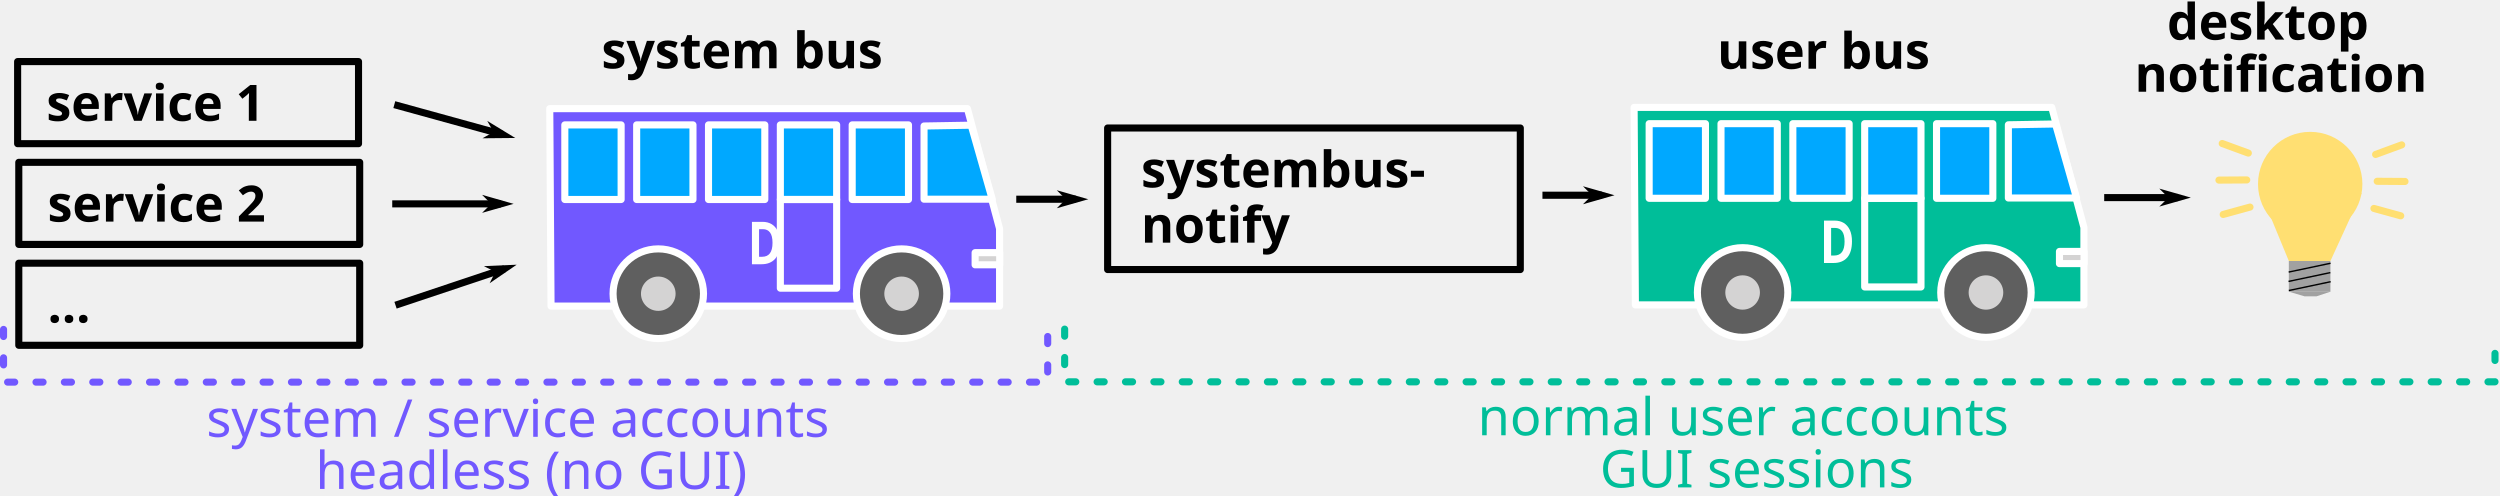
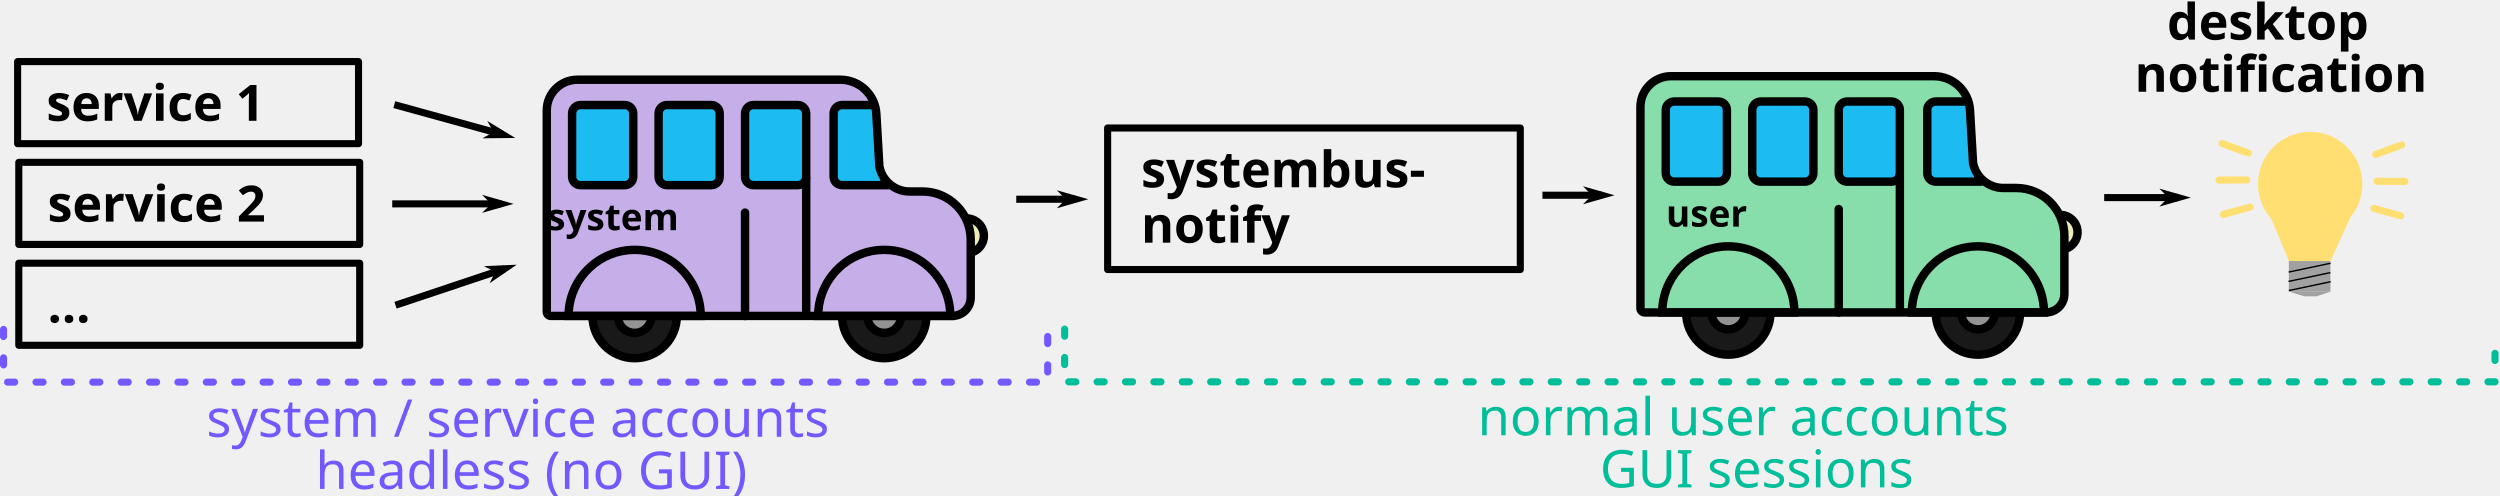
- <svg xmlns="http://www.w3.org/2000/svg" id="svg8" version="1.1" viewBox="0 0 352.296 69.869" height="69.869mm" width="352.296mm">
+ <svg xmlns="http://www.w3.org/2000/svg" width="352.296mm" height="69.869mm" viewBox="0 0 352.296 69.869" version="1.1" id="svg8">
  <defs id="defs2">
-     <marker style="overflow:visible" id="Arrow1Send" refX="0" refY="0" orient="auto">
-       <path transform="matrix(-0.2,0,0,-0.2,-1.2,0)" style="fill:#000000;fill-opacity:1;fill-rule:evenodd;stroke:#000000;stroke-width:1pt;stroke-opacity:1" d="M 0,0 5,-5 -12.5,0 5,5 Z" id="path1644" />
+     <marker orient="auto" refY="0" refX="0" id="Arrow1Send" style="overflow:visible">
+       <path id="path1644" d="M 0,0 5,-5 -12.5,0 5,5 Z" style="fill:#000000;fill-opacity:1;fill-rule:evenodd;stroke:#000000;stroke-width:1pt;stroke-opacity:1" transform="matrix(-0.2,0,0,-0.2,-1.2,0)" />
    </marker>
-     <marker style="overflow:visible" id="Arrow1Lend" refX="0" refY="0" orient="auto">
-       <path transform="matrix(-0.8,0,0,-0.8,-10,0)" style="fill:#ffdf72;fill-opacity:1;fill-rule:evenodd;stroke:#000000;stroke-width:1pt;stroke-opacity:1" d="M 0,0 5,-5 -12.5,0 5,5 Z" id="path1632" />
+     <marker orient="auto" refY="0" refX="0" id="Arrow1Lend" style="overflow:visible">
+       <path id="path1632" d="M 0,0 5,-5 -12.5,0 5,5 Z" style="fill:#ffdf72;fill-opacity:1;fill-rule:evenodd;stroke:#000000;stroke-width:1pt;stroke-opacity:1" transform="matrix(-0.8,0,0,-0.8,-10,0)" />
    </marker>
-     <rect id="rect1487" height="123.279" width="149.536" y="57.378" x="334.137" />
-     <marker orient="auto" refY="0" refX="0" id="Arrow1Send-0" style="overflow:visible">
-       <path id="path1644-6" d="M 0,0 5,-5 -12.5,0 5,5 Z" style="fill:#000000;fill-opacity:1;fill-rule:evenodd;stroke:#000000;stroke-width:1pt;stroke-opacity:1" transform="matrix(-0.2,0,0,-0.2,-1.2,0)" />
+     <rect x="334.137" y="57.378" width="149.536" height="123.279" id="rect1487" />
+     <marker style="overflow:visible" id="Arrow1Send-0" refX="0" refY="0" orient="auto">
+       <path transform="matrix(-0.2,0,0,-0.2,-1.2,0)" style="fill:#000000;fill-opacity:1;fill-rule:evenodd;stroke:#000000;stroke-width:1pt;stroke-opacity:1" d="M 0,0 5,-5 -12.5,0 5,5 Z" id="path1644-6" />
    </marker>
-     <marker orient="auto" refY="0" refX="0" id="Arrow1Send-5" style="overflow:visible">
-       <path id="path1644-5" d="M 0,0 5,-5 -12.5,0 5,5 Z" style="fill:#000000;fill-opacity:1;fill-rule:evenodd;stroke:#000000;stroke-width:1pt;stroke-opacity:1" transform="matrix(-0.2,0,0,-0.2,-1.2,0)" />
+     <marker style="overflow:visible" id="Arrow1Send-5" refX="0" refY="0" orient="auto">
+       <path transform="matrix(-0.2,0,0,-0.2,-1.2,0)" style="fill:#000000;fill-opacity:1;fill-rule:evenodd;stroke:#000000;stroke-width:1pt;stroke-opacity:1" d="M 0,0 5,-5 -12.5,0 5,5 Z" id="path1644-5" />
    </marker>
-     <marker style="overflow:visible" id="Arrow1Send-0-7" refX="0" refY="0" orient="auto">
-       <path transform="matrix(-0.2,0,0,-0.2,-1.2,0)" style="fill:#000000;fill-opacity:1;fill-rule:evenodd;stroke:#000000;stroke-width:1pt;stroke-opacity:1" d="M 0,0 5,-5 -12.5,0 5,5 Z" id="path1644-6-6" />
+     <marker orient="auto" refY="0" refX="0" id="Arrow1Send-0-7" style="overflow:visible">
+       <path id="path1644-6-6" d="M 0,0 5,-5 -12.5,0 5,5 Z" style="fill:#000000;fill-opacity:1;fill-rule:evenodd;stroke:#000000;stroke-width:1pt;stroke-opacity:1" transform="matrix(-0.2,0,0,-0.2,-1.2,0)" />
    </marker>
-     <marker orient="auto" refY="0" refX="0" id="Arrow1Send-0-7-6" style="overflow:visible">
-       <path id="path1644-6-6-9" d="M 0,0 5,-5 -12.5,0 5,5 Z" style="fill:#000000;fill-opacity:1;fill-rule:evenodd;stroke:#000000;stroke-width:1pt;stroke-opacity:1" transform="matrix(-0.2,0,0,-0.2,-1.2,0)" />
+     <marker style="overflow:visible" id="Arrow1Send-0-7-6" refX="0" refY="0" orient="auto">
+       <path transform="matrix(-0.2,0,0,-0.2,-1.2,0)" style="fill:#000000;fill-opacity:1;fill-rule:evenodd;stroke:#000000;stroke-width:1pt;stroke-opacity:1" d="M 0,0 5,-5 -12.5,0 5,5 Z" id="path1644-6-6-9" />
    </marker>
-     <marker style="overflow:visible" id="Arrow1Send-0-7-6-7" refX="0" refY="0" orient="auto">
-       <path transform="matrix(-0.2,0,0,-0.2,-1.2,0)" style="fill:#000000;fill-opacity:1;fill-rule:evenodd;stroke:#000000;stroke-width:1pt;stroke-opacity:1" d="M 0,0 5,-5 -12.5,0 5,5 Z" id="path1644-6-6-9-4" />
+     <marker orient="auto" refY="0" refX="0" id="Arrow1Send-0-7-6-7" style="overflow:visible">
+       <path id="path1644-6-6-9-4" d="M 0,0 5,-5 -12.5,0 5,5 Z" style="fill:#000000;fill-opacity:1;fill-rule:evenodd;stroke:#000000;stroke-width:1pt;stroke-opacity:1" transform="matrix(-0.2,0,0,-0.2,-1.2,0)" />
    </marker>
-     <marker orient="auto" refY="0" refX="0" id="Arrow1Send-0-7-2" style="overflow:visible">
-       <path id="path1644-6-6-5" d="M 0,0 5,-5 -12.5,0 5,5 Z" style="fill:#000000;fill-opacity:1;fill-rule:evenodd;stroke:#000000;stroke-width:1pt;stroke-opacity:1" transform="matrix(-0.2,0,0,-0.2,-1.2,0)" />
+     <marker style="overflow:visible" id="Arrow1Send-0-7-2" refX="0" refY="0" orient="auto">
+       <path transform="matrix(-0.2,0,0,-0.2,-1.2,0)" style="fill:#000000;fill-opacity:1;fill-rule:evenodd;stroke:#000000;stroke-width:1pt;stroke-opacity:1" d="M 0,0 5,-5 -12.5,0 5,5 Z" id="path1644-6-6-5" />
    </marker>
  </defs>
-   <g transform="translate(42.85354,-73.43303)" id="layer1">
-     <g transform="translate(-2.008737,9.936262)" id="g1277">
-       <path style="fill:#7158ff;fill-opacity:1;stroke:#ffffff;stroke-width:1;stroke-linejoin:round;stroke-miterlimit:1;stroke-dasharray:none;stroke-opacity:1" d="M 36.806,106.632 H 100.013 V 95.719 L 95.481,78.804 H 36.627 Z" id="path999" />
-       <rect style="fill:#00a8ff;fill-opacity:1;stroke:#ffffff;stroke-width:1;stroke-linejoin:round;stroke-miterlimit:1;stroke-dasharray:none;stroke-opacity:1" id="rect1001" width="7.934" height="10.514" x="38.749" y="81.096" />
-       <rect y="81.096" x="48.873" height="10.514" width="7.934" id="rect1001-9" style="fill:#00a8ff;fill-opacity:1;stroke:#ffffff;stroke-width:1;stroke-linejoin:round;stroke-miterlimit:1;stroke-dasharray:none;stroke-opacity:1" />
-       <rect style="fill:#00a8ff;fill-opacity:1;stroke:#ffffff;stroke-width:1;stroke-linejoin:round;stroke-miterlimit:1;stroke-dasharray:none;stroke-opacity:1" id="rect1001-9-1" width="7.934" height="10.514" x="58.997" y="81.096" />
-       <rect style="fill:#00a8ff;fill-opacity:1;stroke:#ffffff;stroke-width:1;stroke-linejoin:round;stroke-miterlimit:1;stroke-dasharray:none;stroke-opacity:1" id="rect1001-9-2" width="7.934" height="10.514" x="69.121" y="81.096" />
-       <rect y="81.096" x="79.244" height="10.514" width="7.934" id="rect1001-9-2-7" style="fill:#00a8ff;fill-opacity:1;stroke:#ffffff;stroke-width:1;stroke-linejoin:round;stroke-miterlimit:1;stroke-dasharray:none;stroke-opacity:1" />
-       <path style="fill:#00a8ff;fill-opacity:1;stroke:#ffffff;stroke-width:1;stroke-linejoin:round;stroke-miterlimit:1;stroke-dasharray:none;stroke-opacity:1" d="m 89.369,81.253 v 10.316 l 9.614,-0.002 -2.974,-10.429 z" id="path1054" />
-       <ellipse style="fill:#5f5f5f;fill-opacity:1;stroke:#ffffff;stroke-width:1;stroke-miterlimit:1;stroke-dasharray:none;stroke-opacity:1" id="path833" cx="51.919" cy="104.886" rx="6.373" ry="6.318" />
-       <ellipse ry="2.418" rx="2.439" cy="104.886" cx="51.919" id="path833-0" style="fill:#d4d3d3;fill-opacity:1;stroke:none;stroke-width:1;stroke-miterlimit:1;stroke-dasharray:none;stroke-opacity:1" />
-       <g id="g1101">
-         <ellipse style="fill:#5f5f5f;fill-opacity:1;stroke:#ffffff;stroke-width:1;stroke-miterlimit:1;stroke-dasharray:none;stroke-opacity:1" id="path833-9" cx="86.209" cy="104.886" rx="6.373" ry="6.318" />
-         <ellipse ry="2.418" rx="2.439" cy="104.886" cx="86.209" id="path833-0-3" style="fill:#d4d3d3;fill-opacity:1;stroke:none;stroke-width:1;stroke-miterlimit:1;stroke-dasharray:none;stroke-opacity:1" />
-       </g>
-       <rect style="fill:#d4d3d3;fill-opacity:1;stroke:#ffffff;stroke-width:1;stroke-linejoin:round;stroke-miterlimit:1;stroke-dasharray:none;stroke-opacity:1" id="rect1089" width="3.463" height="1.715" x="96.568" y="99.099" />
-       <rect y="91.61" x="69.121" height="12.497" width="7.934" id="rect1001-9-1-6" style="fill:none;fill-opacity:1;stroke:#ffffff;stroke-width:1;stroke-linejoin:round;stroke-miterlimit:1;stroke-dasharray:none;stroke-opacity:1" />
-       <text xml:space="preserve" style="font-style:normal;font-variant:normal;font-weight:bold;font-stretch:normal;font-size:7.467px;line-height:100%;font-family:sans-serif;-inkscape-font-specification:'sans-serif Bold';text-align:center;letter-spacing:0px;word-spacing:0px;text-anchor:middle;fill:#ffffff;fill-opacity:1;stroke:none;stroke-width:0.265px;stroke-linecap:butt;stroke-linejoin:miter;stroke-opacity:1" x="81.91" y="89.825" id="text1128" transform="scale(0.8917452,1.121396)">
-         <tspan id="tspan1126" x="81.91" y="89.825" style="text-align:center;letter-spacing:0px;text-anchor:middle;fill:#ffffff;fill-opacity:1;stroke-width:0.265px">D</tspan>
+   <g id="layer1" transform="translate(42.85354,-73.43303)">
+     <text id="text1281-7" y="99.821" x="117.95" style="font-style:normal;font-variant:normal;font-weight:bold;font-stretch:normal;font-size:7.056px;line-height:100%;font-family:sans-serif;-inkscape-font-specification:'sans-serif Bold';letter-spacing:0px;word-spacing:0px;fill:#000000;fill-opacity:1;stroke:none;stroke-width:0.265px;stroke-linecap:butt;stroke-linejoin:miter;stroke-opacity:1" xml:space="preserve">
+       <tspan style="stroke-width:0.265px" y="99.821" x="117.95" id="tspan1279-3">systembus-</tspan>
+       <tspan style="stroke-width:0.265px;" y="107.629" x="117.95" id="tspan1319">notify</tspan>
+     </text>
+     <rect style="fill:none;fill-opacity:1;stroke:#000000;stroke-width:1;stroke-linejoin:round;stroke-miterlimit:1;stroke-dasharray:none;stroke-opacity:1" id="rect1396" width="48.039" height="11.569" x="-40.37" y="82.11" />
+     <text id="text1281-4" y="90.457" x="-36.313" style="font-style:normal;font-variant:normal;font-weight:bold;font-stretch:normal;font-size:7.056px;line-height:100%;font-family:sans-serif;-inkscape-font-specification:'sans-serif Bold';letter-spacing:0px;word-spacing:0px;fill:#000000;fill-opacity:1;stroke:none;stroke-width:0.265px;stroke-linecap:butt;stroke-linejoin:miter;stroke-opacity:1" xml:space="preserve">
+       <tspan style="stroke-width:0.265px;" y="90.457" x="-36.313" id="tspan1279-7">service 1</tspan>
+     </text>
+     <rect y="96.308" x="-40.205" height="11.569" width="48.039" id="rect1396-8" style="fill:none;fill-opacity:1;stroke:#000000;stroke-width:1;stroke-linejoin:round;stroke-miterlimit:1;stroke-dasharray:none;stroke-opacity:1" />
+     <text xml:space="preserve" style="font-style:normal;font-variant:normal;font-weight:bold;font-stretch:normal;font-size:7.056px;line-height:100%;font-family:sans-serif;-inkscape-font-specification:'sans-serif Bold';letter-spacing:0px;word-spacing:0px;fill:#000000;fill-opacity:1;stroke:none;stroke-width:0.265px;stroke-linecap:butt;stroke-linejoin:miter;stroke-opacity:1" x="-36.148" y="104.655" id="text1281-4-4">
+       <tspan id="tspan1279-7-5" x="-36.148" y="104.655" style="stroke-width:0.265px;">service 2</tspan>
+     </text>
+     <rect style="fill:none;fill-opacity:1;stroke:#000000;stroke-width:1;stroke-linejoin:round;stroke-miterlimit:1;stroke-dasharray:none;stroke-opacity:1" id="rect1396-8-0" width="48.039" height="11.569" x="-40.205" y="110.523" />
+     <text id="text1281-4-4-3" y="118.87" x="-36.148" style="font-style:normal;font-variant:normal;font-weight:bold;font-stretch:normal;font-size:7.056px;line-height:100%;font-family:sans-serif;-inkscape-font-specification:'sans-serif Bold';letter-spacing:0px;word-spacing:0px;fill:#000000;fill-opacity:1;stroke:none;stroke-width:0.265px;stroke-linecap:butt;stroke-linejoin:miter;stroke-opacity:1" xml:space="preserve">
+       <tspan style="stroke-width:0.265px;" y="118.87" x="-36.148" id="tspan1279-7-5-6">...</tspan>
+     </text>
+     <rect y="91.471" x="113.232" height="19.946" width="58.152" id="rect1396-8-0-1" style="fill:none;fill-opacity:1;stroke:#000000;stroke-width:1;stroke-linejoin:round;stroke-miterlimit:1;stroke-dasharray:none;stroke-opacity:1" />
+     <circle style="fill:#ffdf72;fill-opacity:1;stroke:none;stroke-width:1;stroke-linejoin:round;stroke-miterlimit:1;stroke-dasharray:none;stroke-opacity:1" id="path1542" cx="-282.696" cy="99.367" transform="scale(-1,1)" r="7.355" />
+     <rect style="fill:#a1a1a1;fill-opacity:1;stroke:none;stroke-width:1;stroke-linejoin:round;stroke-miterlimit:1;stroke-dasharray:none;stroke-opacity:1" id="rect1544" width="5.862" height="4.333" x="279.684" y="110.213" />
+     <path style="fill:#ffdf72;fill-opacity:1;stroke:none;stroke-width:1;stroke-linejoin:round;stroke-miterlimit:1;stroke-dasharray:none;stroke-opacity:1" d="m 275.572,100.245 4.112,9.968 h 5.862 l 4.394,-9.583" id="path1546" />
+     <path style="fill:none;fill-opacity:1;stroke:#000000;stroke-width:0.2;stroke-linejoin:round;stroke-miterlimit:1;stroke-dasharray:none;stroke-opacity:1" d="m 279.665,111.772 5.893,-1.243" id="path1548" />
+     <path id="path1548-0" d="m 279.64,113.09 5.893,-1.243" style="fill:none;fill-opacity:1;stroke:#000000;stroke-width:0.2;stroke-linejoin:round;stroke-miterlimit:1;stroke-dasharray:none;stroke-opacity:1" />
+     <path style="fill:none;fill-opacity:1;stroke:#000000;stroke-width:0.2;stroke-linejoin:round;stroke-miterlimit:1;stroke-dasharray:none;stroke-opacity:1" d="m 279.684,114.372 5.893,-1.243" id="path1548-0-6" />
+     <path style="fill:#a1a1a1;fill-opacity:1;stroke:none;stroke-width:0.2;stroke-linejoin:round;stroke-miterlimit:1;stroke-dasharray:none;stroke-opacity:1" d="m 285.545,114.537 -1.965,0.656 h -1.676 l -2.22,-0.656 z" id="path1580" />
+     <text xml:space="preserve" style="font-style:normal;font-variant:normal;font-weight:bold;font-stretch:normal;font-size:7.056px;line-height:100%;font-family:sans-serif;-inkscape-font-specification:'sans-serif Bold';text-align:center;letter-spacing:0px;word-spacing:0px;text-anchor:middle;fill:#000000;fill-opacity:1;stroke:none;stroke-width:0.265px;stroke-linecap:butt;stroke-linejoin:miter;stroke-opacity:1" x="283.157" y="79.014" id="text1281-8-3">
+       <tspan id="tspan1279-9-2" x="283.157" y="79.014" style="text-align:center;text-anchor:middle;stroke-width:0.265px;">desktop</tspan>
+       <tspan x="283.157" y="86.36" style="text-align:center;text-anchor:middle;stroke-width:0.265px;" id="tspan1625">notification</tspan>
+     </text>
+     <path style="fill:#000000;fill-opacity:1;stroke:#000000;stroke-width:1;stroke-linejoin:round;stroke-miterlimit:1;stroke-dasharray:none;stroke-opacity:1;marker-end:url(#Arrow1Send)" d="m 12.711,88.179 15.324,4.223" id="path1627" />
+     <path id="path1627-1" d="M 12.419,102.16 H 27.741" style="fill:#000000;fill-opacity:1;stroke:#000000;stroke-width:1;stroke-linejoin:round;stroke-miterlimit:1;stroke-dasharray:none;stroke-opacity:1;marker-end:url(#Arrow1Send-0)" />
+     <path id="path1627-4" d="m 12.883,116.444 15.379,-5.142" style="fill:#000000;fill-opacity:1;stroke:#000000;stroke-width:1;stroke-linejoin:round;stroke-miterlimit:1;stroke-dasharray:none;stroke-opacity:1;marker-end:url(#Arrow1Send-5)" />
+     <path style="fill:#000000;fill-opacity:1;stroke:#000000;stroke-width:1;stroke-linejoin:round;stroke-miterlimit:1;stroke-dasharray:none;stroke-opacity:1;marker-end:url(#Arrow1Send-0-7)" d="m 100.356,101.51 h 8.369" id="path1627-1-5" />
+     <path style="fill:#000000;fill-opacity:1;stroke:#000000;stroke-width:1;stroke-linejoin:round;stroke-miterlimit:1;stroke-dasharray:none;stroke-opacity:1;marker-end:url(#Arrow1Send-0-7-6-7)" d="m 253.666,101.278 h 10.423" id="path1627-1-5-3-5" />
+     <path id="path1627-1-5-4" d="m 174.505,100.947 h 8.369" style="fill:#000000;fill-opacity:1;stroke:#000000;stroke-width:1;stroke-linejoin:round;stroke-miterlimit:1;stroke-dasharray:none;stroke-opacity:1;marker-end:url(#Arrow1Send-0-7-2)" />
+     <path id="path3685-7" d="m 292.136,98.979 3.917,0.026" style="fill:none;fill-opacity:1;stroke:#ffdf72;stroke-width:1;stroke-linecap:round;stroke-linejoin:round;stroke-miterlimit:1;stroke-dasharray:none;stroke-opacity:1" />
+     <path style="fill:none;fill-opacity:1;stroke:#ffdf72;stroke-width:1;stroke-linecap:round;stroke-linejoin:round;stroke-miterlimit:1;stroke-dasharray:none;stroke-opacity:1" d="m 291.676,102.806 3.777,1.039" id="path3685-7-4" />
+     <path style="fill:none;fill-opacity:1;stroke:#ffdf72;stroke-width:1;stroke-linecap:round;stroke-linejoin:round;stroke-miterlimit:1;stroke-dasharray:none;stroke-opacity:1" d="m 291.913,95.197 3.678,-1.349" id="path3685-7-3" />
+     <path style="fill:none;fill-opacity:1;stroke:#ffdf72;stroke-width:1;stroke-linecap:round;stroke-linejoin:round;stroke-miterlimit:1;stroke-dasharray:none;stroke-opacity:1" d="m 273.753,98.788 -3.917,0.026" id="path3685-7-0" />
+     <path id="path3685-7-4-7" d="m 274.213,102.615 -3.777,1.039" style="fill:none;fill-opacity:1;stroke:#ffdf72;stroke-width:1;stroke-linecap:round;stroke-linejoin:round;stroke-miterlimit:1;stroke-dasharray:none;stroke-opacity:1" />
+     <path id="path3685-7-3-8" d="m 273.976,95.005 -3.678,-1.349" style="fill:none;fill-opacity:1;stroke:#ffdf72;stroke-width:1;stroke-linecap:round;stroke-linejoin:round;stroke-miterlimit:1;stroke-dasharray:none;stroke-opacity:1" />
+     <path style="fill:none;fill-opacity:1;stroke:#00be99;stroke-width:1;stroke-linecap:round;stroke-linejoin:round;stroke-miterlimit:1;stroke-dasharray:1, 3;stroke-dashoffset:0;stroke-opacity:1" d="m 107.175,119.811 v 7.428 h 201.562 v -6.801" id="path3765" />
+     <path id="path3765-6" d="m -42.354,119.854 v 7.428 h 147.141 v -6.801" style="fill:none;fill-opacity:1;stroke:#7158ff;stroke-width:1;stroke-linecap:round;stroke-linejoin:round;stroke-miterlimit:1;stroke-dasharray:1, 3;stroke-dashoffset:0;stroke-opacity:1" />
+     <text xml:space="preserve" style="font-style:normal;font-variant:normal;font-weight:bold;font-stretch:normal;font-size:7.346px;line-height:100%;font-family:sans-serif;-inkscape-font-specification:'sans-serif Bold';text-align:center;letter-spacing:0px;word-spacing:0px;text-anchor:middle;fill:#00be99;fill-opacity:1;stroke:none;stroke-width:0.265px;stroke-linecap:butt;stroke-linejoin:miter;stroke-opacity:1" x="209.482" y="134.771" id="text1281-8-8">
+       <tspan id="tspan1279-9-8" x="209.482" y="134.771" style="font-style:normal;font-variant:normal;font-weight:normal;font-stretch:normal;font-family:sans-serif;-inkscape-font-specification:sans-serif;text-align:center;text-anchor:middle;fill:#00be99;fill-opacity:1;stroke-width:0.265px">normal user accounts</tspan>
+       <tspan x="209.482" y="142.117" style="font-style:normal;font-variant:normal;font-weight:normal;font-stretch:normal;font-family:sans-serif;-inkscape-font-specification:sans-serif;text-align:center;text-anchor:middle;fill:#00be99;fill-opacity:1;stroke-width:0.265px" id="tspan3818">GUI sessions</tspan>
+     </text>
+     <text id="text1281-8-8-4" y="134.988" x="36.802" style="font-style:normal;font-variant:normal;font-weight:bold;font-stretch:normal;font-size:7.346px;line-height:100%;font-family:sans-serif;-inkscape-font-specification:'sans-serif Bold';text-align:center;letter-spacing:0px;word-spacing:0px;text-anchor:middle;fill:#7158ff;fill-opacity:1;stroke:none;stroke-width:0.265px;stroke-linecap:butt;stroke-linejoin:miter;stroke-opacity:1" xml:space="preserve">
+       <tspan style="font-style:normal;font-variant:normal;font-weight:normal;font-stretch:normal;font-family:sans-serif;-inkscape-font-specification:sans-serif;text-align:center;text-anchor:middle;fill:#7158ff;fill-opacity:1;stroke-width:0.265px" y="134.988" x="36.802" id="tspan1279-9-8-3">system / service accounts</tspan>
+       <tspan style="font-style:normal;font-variant:normal;font-weight:normal;font-stretch:normal;font-family:sans-serif;-inkscape-font-specification:sans-serif;text-align:center;text-anchor:middle;fill:#7158ff;fill-opacity:1;stroke-width:0.265px" y="142.334" x="36.802" id="tspan3820">headless (no GUI)</tspan>
+     </text>
+     <g style="stroke-width:0.89" transform="matrix(1.123367,0,0,1.123367,-3.965857,53.49661)" id="g367">
+       <path d="m 86.624,45.142 c 1.205,0 2.183,0.977 2.183,2.183 0,1.205 -0.977,2.183 -2.183,2.183" fill="#edebb9" id="path106" style="stroke-width:0.236" />
+       <path d="m 86.624,50.037 v -1.058 c 0.912,0 1.654,-0.742 1.654,-1.654 0,-0.912 -0.742,-1.654 -1.654,-1.654 V 44.613 c 1.495,0 2.712,1.217 2.712,2.712 0,1.495 -1.217,2.712 -2.712,2.712 z" id="path108" style="stroke-width:0.236" />
+       <path d="m 81.11,41.769 h -1.613 c -1.854,0 -3.449,-1.314 -3.802,-3.135 L 74.98,30.26 c 0,-0.246 -2.846,-2.514 -3.092,-2.514 H 37.813 c -2.122,0 -3.842,1.72 -3.842,3.842 v 25.268 c 0,0.289 0.235,0.524 0.524,0.524 h 50.358 c 1.264,0 2.298,-1.034 2.298,-2.298 v -7.271 c 0,-3.323 -2.719,-6.041 -6.041,-6.041 z" fill="#f2c900" id="path110" style="fill:#c6afe9;stroke-width:0.236" />
+       <circle cx="76.305" cy="57.39" r="5.292" fill="#191919" id="circle112" style="stroke-width:0.236" />
+       <path d="m 76.305,63.211 c -3.21,0 -5.821,-2.611 -5.821,-5.821 0,-3.21 2.611,-5.821 5.821,-5.821 3.21,0 5.821,2.611 5.821,5.821 0,3.21 -2.611,5.821 -5.821,5.821 z m 0,-10.583 c -2.626,0 -4.763,2.137 -4.763,4.763 0,2.626 2.137,4.763 4.763,4.763 2.626,0 4.763,-2.137 4.763,-4.763 0,-2.626 -2.137,-4.763 -4.763,-4.763 z" id="path114" style="stroke-width:0.236" />
+       <circle cx="44.995" cy="57.39" r="5.292" fill="#191919" id="circle116" style="stroke-width:0.236" />
+       <path d="m 44.995,63.211 c -3.21,0 -5.821,-2.611 -5.821,-5.821 0,-3.21 2.611,-5.821 5.821,-5.821 3.21,0 5.821,2.611 5.821,5.821 0,3.21 -2.611,5.821 -5.821,5.821 z m 0,-10.583 c -2.626,0 -4.763,2.137 -4.763,4.763 0,2.626 2.137,4.763 4.763,4.763 2.626,0 4.763,-2.137 4.763,-4.763 0,-2.626 -2.137,-4.763 -4.763,-4.763 z" id="path118" style="stroke-width:0.236" />
+       <circle cx="44.995" cy="57.39" r="2.117" fill="#939393" id="circle120" style="stroke-width:0.236" />
+       <path d="m 44.995,60.036 c -1.459,0 -2.646,-1.187 -2.646,-2.646 0,-1.459 1.187,-2.646 2.646,-2.646 1.459,0 2.646,1.187 2.646,2.646 0,1.459 -1.187,2.646 -2.646,2.646 z m 0,-4.233 c -0.876,0 -1.587,0.712 -1.587,1.587 0,0.876 0.712,1.587 1.587,1.587 0.876,0 1.587,-0.712 1.587,-1.587 0,-0.876 -0.712,-1.587 -1.587,-1.587 z" id="path122" style="stroke-width:0.236" />
+       <circle cx="76.305" cy="57.39" r="2.117" fill="#939393" id="circle124" style="stroke-width:0.236" />
+       <path d="m 76.305,60.036 c -1.459,0 -2.646,-1.187 -2.646,-2.646 0,-1.459 1.187,-2.646 2.646,-2.646 1.459,0 2.646,1.187 2.646,2.646 0,1.459 -1.187,2.646 -2.646,2.646 z m 0,-4.233 c -0.876,0 -1.587,0.712 -1.587,1.587 0,0.876 0.712,1.587 1.587,1.587 0.876,0 1.587,-0.712 1.587,-1.587 0,-0.876 -0.712,-1.587 -1.587,-1.587 z" id="path126" style="stroke-width:0.236" />
+       <path d="m 43.76,40.975 h -5.556 c -0.584,0 -1.058,-0.474 -1.058,-1.058 v -7.938 c 0,-0.584 0.474,-1.058 1.058,-1.058 h 5.556 c 0.584,0 1.058,0.474 1.058,1.058 v 7.938 c 0,0.584 -0.474,1.058 -1.058,1.058 z" fill="#1cbbf2" id="path128" style="stroke-width:0.236" />
+       <path d="m 43.76,41.504 h -5.556 c -0.876,0 -1.587,-0.712 -1.587,-1.587 v -7.938 c 0,-0.876 0.712,-1.587 1.587,-1.587 h 5.556 c 0.876,0 1.588,0.712 1.588,1.587 v 7.938 c 0,0.876 -0.712,1.587 -1.588,1.587 z m -5.556,-10.054 c -0.292,0 -0.529,0.237 -0.529,0.529 v 7.938 c 0,0.292 0.237,0.529 0.529,0.529 h 5.556 c 0.292,0 0.529,-0.237 0.529,-0.529 v -7.938 c 0,-0.292 -0.237,-0.529 -0.529,-0.529 z" id="path130" style="stroke-width:0.236" />
+       <path d="m 54.609,40.975 h -5.556 c -0.584,0 -1.058,-0.474 -1.058,-1.058 v -7.938 c 0,-0.584 0.474,-1.058 1.058,-1.058 h 5.556 c 0.584,0 1.058,0.474 1.058,1.058 v 7.938 c 0,0.584 -0.474,1.058 -1.058,1.058 z" fill="#1cbbf2" id="path132" style="stroke-width:0.236" />
+       <path d="m 54.609,41.504 h -5.556 c -0.876,0 -1.587,-0.712 -1.587,-1.587 v -7.938 c 0,-0.876 0.712,-1.587 1.587,-1.587 h 5.556 c 0.876,0 1.587,0.712 1.587,1.587 v 7.938 c 0,0.876 -0.712,1.587 -1.587,1.587 z m -5.556,-10.054 c -0.292,0 -0.529,0.237 -0.529,0.529 v 7.938 c 0,0.292 0.237,0.529 0.529,0.529 h 5.556 c 0.292,0 0.529,-0.237 0.529,-0.529 v -7.938 c 0,-0.292 -0.237,-0.529 -0.529,-0.529 z" id="path134" style="stroke-width:0.236" />
+       <path d="m 65.457,40.975 h -5.556 c -0.584,0 -1.058,-0.474 -1.058,-1.058 v -7.938 c 0,-0.584 0.474,-1.058 1.058,-1.058 h 5.556 c 0.584,0 1.058,0.474 1.058,1.058 v 7.938 c 0,0.584 -0.474,1.058 -1.058,1.058 z" fill="#1cbbf2" id="path136" style="stroke-width:0.236" />
+       <path d="m 65.457,41.504 h -5.556 c -0.876,0 -1.587,-0.712 -1.587,-1.587 v -7.938 c 0,-0.876 0.712,-1.587 1.587,-1.587 h 5.556 c 0.876,0 1.587,0.712 1.587,1.587 v 7.938 c 0,0.876 -0.712,1.587 -1.587,1.587 z m -5.556,-10.054 c -0.292,0 -0.529,0.237 -0.529,0.529 v 7.938 c 0,0.292 0.237,0.529 0.529,0.529 h 5.556 c 0.292,0 0.529,-0.237 0.529,-0.529 v -7.938 c 0,-0.292 -0.237,-0.529 -0.529,-0.529 z" id="path138" style="stroke-width:0.236" />
+       <path d="m 74.982,30.921 h -3.969 c -0.584,0 -1.058,0.474 -1.058,1.058 v 7.938 c 0,0.584 0.474,1.058 1.058,1.058 h 5.347 v -0.809" fill="#1cbbf2" id="path140" style="stroke-width:0.236" />
+       <path d="m 76.887,41.504 h -5.876 c -0.876,0 -1.587,-0.712 -1.587,-1.587 v -7.938 c 0,-0.876 0.712,-1.587 1.587,-1.587 h 3.969 v 1.058 h -3.969 c -0.292,0 -0.529,0.237 -0.529,0.529 v 7.938 c 0,0.292 0.237,0.529 0.529,0.529 h 4.818 v -0.28 h 1.058 z" id="path142" style="stroke-width:0.236" />
+       <path d="m 84.595,57.379 c 0,-4.579 -3.712,-8.29 -8.29,-8.29 -4.579,0 -8.29,3.712 -8.29,8.29 z" fill="#f2c900" id="path144" style="fill:#c6afe9;stroke-width:0.236" />
+       <path d="M 85.124,57.909 H 67.485 v -0.529 c 0,-4.863 3.956,-8.819 8.819,-8.819 4.863,0 8.819,3.956 8.819,8.819 z M 68.561,56.85 h 15.486 c -0.273,-4.034 -3.642,-7.232 -7.743,-7.232 -4.102,0 -7.47,3.198 -7.743,7.232 z" id="path146" style="stroke-width:0.236" />
+       <path d="m 53.285,57.379 c 0,-4.579 -3.712,-8.29 -8.29,-8.29 -4.579,0 -8.29,3.712 -8.29,8.29 z" fill="#f2c900" id="path148" style="fill:#c6afe9;stroke-width:0.236" />
+       <path d="M 53.814,57.909 H 36.175 v -0.529 c 0,-4.863 3.956,-8.819 8.82,-8.819 4.863,0 8.819,3.956 8.819,8.819 z M 37.251,56.85 h 15.487 c -0.273,-4.034 -3.642,-7.232 -7.743,-7.232 -4.102,0 -7.47,3.198 -7.743,7.232 z" id="path150" style="stroke-width:0.236" />
+       <path d="m 58.843,57.919 c -0.292,0 -0.529,-0.237 -0.529,-0.529 V 44.415 c 0,-0.292 0.237,-0.529 0.529,-0.529 0.292,0 0.529,0.237 0.529,0.529 v 12.975 c 0,0.292 -0.237,0.529 -0.529,0.529 z" id="path152" style="stroke-width:0.236" />
+       <rect x="65.986" y="39.917" width="1.058" height="17.473" id="rect154" style="stroke-width:0.236" />
+       <path d="M 84.854,57.909 H 34.496 c -0.581,0 -1.053,-0.473 -1.053,-1.053 V 31.588 c 0,-2.41 1.961,-4.371 4.371,-4.371 H 70.799 c 2.672,0 4.887,2.09 5.042,4.758 l 0.382,6.592 c 0.318,1.551 1.69,2.673 3.276,2.673 h 1.613 c 3.623,0 6.57,2.947 6.57,6.57 v 7.271 c -2.65e-4,1.559 -1.269,2.827 -2.828,2.827 z M 37.814,28.275 c -1.826,0 -3.313,1.486 -3.313,3.313 v 25.268 l 50.353,-0.005 c 0.976,0 1.769,-0.794 1.769,-1.769 v -7.271 c 0,-3.039 -2.473,-5.512 -5.512,-5.512 h -1.613 c -2.103,0 -3.921,-1.499 -4.322,-3.563 l -0.009,-0.07 -0.384,-6.629 C 74.661,29.927 72.91,28.275 70.798,28.275 H 37.812 Z" id="path156" style="stroke-width:0.236" />
+       <text xml:space="preserve" style="font-style:normal;font-variant:normal;font-weight:bold;font-stretch:normal;font-size:4.627px;line-height:100%;font-family:sans-serif;-inkscape-font-specification:'sans-serif Bold';text-align:center;letter-spacing:0px;word-spacing:0px;text-anchor:middle;fill:#000000;fill-opacity:1;stroke:none;stroke-width:0.236px;stroke-linecap:butt;stroke-linejoin:miter;stroke-opacity:1" x="46.484" y="46.621" id="text1281-3">
+         <tspan id="tspan1279-6" x="46.484" y="46.621" style="text-align:center;text-anchor:middle;stroke-width:0.236px">system</tspan>
      </text>
    </g>
-     <g id="g972">
-       <g id="g1259" transform="translate(59.42894,-1.2525)">
-         <path style="fill:#00be99;fill-opacity:1;stroke:#ffffff;stroke-width:1;stroke-linejoin:round;stroke-miterlimit:1;stroke-dasharray:none;stroke-opacity:1" d="m 128.172,117.65 h 63.207 v -10.913 l -4.532,-16.915 h -58.854 z" id="path999-6" />
-         <rect style="fill:#00a8ff;fill-opacity:1;stroke:#ffffff;stroke-width:1;stroke-linejoin:round;stroke-miterlimit:1;stroke-dasharray:none;stroke-opacity:1" id="rect1001-2" width="7.934" height="10.514" x="130.114" y="92.115" />
-         <rect y="92.115" x="140.238" height="10.514" width="7.934" id="rect1001-9-6" style="fill:#00a8ff;fill-opacity:1;stroke:#ffffff;stroke-width:1;stroke-linejoin:round;stroke-miterlimit:1;stroke-dasharray:none;stroke-opacity:1" />
-         <rect style="fill:#00a8ff;fill-opacity:1;stroke:#ffffff;stroke-width:1;stroke-linejoin:round;stroke-miterlimit:1;stroke-dasharray:none;stroke-opacity:1" id="rect1001-9-1-1" width="7.934" height="10.514" x="150.362" y="92.115" />
-         <rect style="fill:#00a8ff;fill-opacity:1;stroke:#ffffff;stroke-width:1;stroke-linejoin:round;stroke-miterlimit:1;stroke-dasharray:none;stroke-opacity:1" id="rect1001-9-2-8" width="7.934" height="10.514" x="160.486" y="92.115" />
-         <rect y="92.115" x="170.61" height="10.514" width="7.934" id="rect1001-9-2-7-7" style="fill:#00a8ff;fill-opacity:1;stroke:#ffffff;stroke-width:1;stroke-linejoin:round;stroke-miterlimit:1;stroke-dasharray:none;stroke-opacity:1" />
-         <path style="fill:#00a8ff;fill-opacity:1;stroke:#ffffff;stroke-width:1;stroke-linejoin:round;stroke-miterlimit:1;stroke-dasharray:none;stroke-opacity:1" d="m 180.734,92.271 v 10.316 l 9.614,-0.002 -2.974,-10.429 z" id="path1054-9" />
-         <ellipse style="fill:#5f5f5f;fill-opacity:1;stroke:#ffffff;stroke-width:1;stroke-miterlimit:1;stroke-dasharray:none;stroke-opacity:1" id="path833-2" cx="143.284" cy="115.904" rx="6.373" ry="6.318" />
-         <ellipse ry="2.418" rx="2.439" cy="115.904" cx="143.284" id="path833-0-0" style="fill:#d4d3d3;fill-opacity:1;stroke:none;stroke-width:1;stroke-miterlimit:1;stroke-dasharray:none;stroke-opacity:1" />
-         <g transform="translate(91.36536,11.01866)" id="g1101-2">
-           <ellipse style="fill:#5f5f5f;fill-opacity:1;stroke:#ffffff;stroke-width:1;stroke-miterlimit:1;stroke-dasharray:none;stroke-opacity:1" id="path833-9-3" cx="86.209" cy="104.886" rx="6.373" ry="6.318" />
-           <ellipse ry="2.418" rx="2.439" cy="104.886" cx="86.209" id="path833-0-3-7" style="fill:#d4d3d3;fill-opacity:1;stroke:none;stroke-width:1;stroke-miterlimit:1;stroke-dasharray:none;stroke-opacity:1" />
-         </g>
-         <rect style="fill:#d4d3d3;fill-opacity:1;stroke:#ffffff;stroke-width:1;stroke-linejoin:round;stroke-miterlimit:1;stroke-dasharray:none;stroke-opacity:1" id="rect1089-5" width="3.463" height="1.715" x="187.934" y="110.118" />
-         <rect y="102.628" x="160.486" height="12.497" width="7.934" id="rect1001-9-1-6-9" style="fill:none;fill-opacity:1;stroke:#ffffff;stroke-width:1;stroke-linejoin:round;stroke-miterlimit:1;stroke-dasharray:none;stroke-opacity:1" />
-         <text xml:space="preserve" style="font-style:normal;font-variant:normal;font-weight:bold;font-stretch:normal;font-size:7.467px;line-height:100%;font-family:sans-serif;-inkscape-font-specification:'sans-serif Bold';text-align:center;letter-spacing:0px;word-spacing:0px;text-anchor:middle;fill:#ffffff;fill-opacity:1;stroke:none;stroke-width:0.265px;stroke-linecap:butt;stroke-linejoin:miter;stroke-opacity:1" x="184.366" y="99.651" id="text1128-2" transform="scale(0.8917452,1.121396)">
-           <tspan id="tspan1126-2" x="184.366" y="99.651" style="text-align:center;text-anchor:middle;fill:#ffffff;fill-opacity:1;stroke-width:0.265px">D</tspan>
-         </text>
-       </g>
+     <g style="stroke-width:0.89" transform="matrix(1.123367,0,0,1.123367,8.780678,60.77553)" id="g397">
+       <path style="stroke-width:0.236" id="path106-7" fill="#edebb9" d="m 212.47,38.222 c 1.205,0 2.183,0.977 2.183,2.183 0,1.205 -0.977,2.183 -2.183,2.183" />
+       <path style="stroke-width:0.236" id="path108-5" d="m 212.47,43.116 v -1.058 c 0.912,0 1.654,-0.742 1.654,-1.654 0,-0.912 -0.742,-1.654 -1.654,-1.654 v -1.058 c 1.495,0 2.712,1.217 2.712,2.712 0,1.495 -1.217,2.712 -2.712,2.712 z" />
+       <path style="fill:#87deaa;stroke-width:0.236" id="path110-3" fill="#f2c900" d="m 206.956,34.848 h -1.613 c -1.854,0 -3.449,-1.314 -3.802,-3.135 l -0.714,-8.374 c 0,-0.246 -2.846,-2.514 -3.092,-2.514 h -34.076 c -2.122,0 -3.842,1.72 -3.842,3.842 v 25.268 c 0,0.289 0.235,0.524 0.524,0.524 h 50.358 c 1.264,0 2.298,-1.034 2.298,-2.298 v -7.271 c 0,-3.323 -2.719,-6.041 -6.041,-6.041 z" />
+       <circle style="stroke-width:0.236" id="circle112-5" fill="#191919" r="5.292" cy="50.469" cx="202.151" />
+       <path style="stroke-width:0.236" id="path114-6" d="m 202.151,56.29 c -3.21,0 -5.821,-2.611 -5.821,-5.821 0,-3.21 2.611,-5.821 5.821,-5.821 3.21,0 5.821,2.611 5.821,5.821 0,3.21 -2.611,5.821 -5.821,5.821 z m 0,-10.583 c -2.626,0 -4.763,2.137 -4.763,4.762 0,2.626 2.137,4.763 4.763,4.763 2.626,0 4.763,-2.137 4.763,-4.763 0,-2.626 -2.137,-4.762 -4.763,-4.762 z" />
+       <circle style="stroke-width:0.236" id="circle116-2" fill="#191919" r="5.292" cy="50.469" cx="170.841" />
+       <path style="stroke-width:0.236" id="path118-9" d="m 170.841,56.29 c -3.21,0 -5.821,-2.611 -5.821,-5.821 0,-3.21 2.611,-5.821 5.821,-5.821 3.21,0 5.821,2.611 5.821,5.821 0,3.21 -2.611,5.821 -5.821,5.821 z m 0,-10.583 c -2.626,0 -4.763,2.137 -4.763,4.762 0,2.626 2.137,4.763 4.763,4.763 2.626,0 4.763,-2.137 4.763,-4.763 0,-2.626 -2.137,-4.762 -4.763,-4.762 z" />
+       <circle style="stroke-width:0.236" id="circle120-1" fill="#939393" r="2.117" cy="50.469" cx="170.841" />
+       <path style="stroke-width:0.236" id="path122-2" d="m 170.841,53.115 c -1.459,0 -2.646,-1.187 -2.646,-2.646 0,-1.459 1.187,-2.646 2.646,-2.646 1.459,0 2.646,1.187 2.646,2.646 0,1.459 -1.187,2.646 -2.646,2.646 z m 0,-4.233 c -0.876,0 -1.587,0.712 -1.587,1.587 0,0.876 0.712,1.587 1.587,1.587 0.876,0 1.587,-0.712 1.587,-1.587 0,-0.875 -0.712,-1.587 -1.587,-1.587 z" />
+       <circle style="stroke-width:0.236" id="circle124-7" fill="#939393" r="2.117" cy="50.469" cx="202.151" />
+       <path style="stroke-width:0.236" id="path126-0" d="m 202.151,53.115 c -1.459,0 -2.646,-1.187 -2.646,-2.646 0,-1.459 1.187,-2.646 2.646,-2.646 1.459,0 2.646,1.187 2.646,2.646 0,1.459 -1.187,2.646 -2.646,2.646 z m 0,-4.233 c -0.875,0 -1.587,0.712 -1.587,1.587 0,0.876 0.712,1.587 1.587,1.587 0.876,0 1.587,-0.712 1.587,-1.587 0,-0.875 -0.712,-1.587 -1.587,-1.587 z" />
+       <path style="stroke-width:0.236" id="path128-9" fill="#1cbbf2" d="m 169.606,34.054 h -5.556 c -0.584,0 -1.058,-0.474 -1.058,-1.058 v -7.938 c 0,-0.584 0.474,-1.058 1.058,-1.058 h 5.556 c 0.584,0 1.058,0.474 1.058,1.058 v 7.938 c 0,0.584 -0.474,1.058 -1.058,1.058 z" />
+       <path style="stroke-width:0.236" id="path130-3" d="m 169.606,34.584 h -5.556 c -0.876,0 -1.587,-0.712 -1.587,-1.587 v -7.938 c 0,-0.876 0.712,-1.587 1.587,-1.587 h 5.556 c 0.876,0 1.587,0.712 1.587,1.587 v 7.938 c 0,0.876 -0.712,1.587 -1.587,1.587 z M 164.05,24.529 c -0.292,0 -0.529,0.237 -0.529,0.529 v 7.938 c 0,0.292 0.237,0.529 0.529,0.529 h 5.556 c 0.292,0 0.529,-0.237 0.529,-0.529 v -7.938 c 0,-0.292 -0.237,-0.529 -0.529,-0.529 z" />
+       <path style="stroke-width:0.236" id="path132-6" fill="#1cbbf2" d="m 180.455,34.054 h -5.556 c -0.584,0 -1.058,-0.474 -1.058,-1.058 v -7.938 c 0,-0.584 0.474,-1.058 1.058,-1.058 h 5.556 c 0.584,0 1.058,0.474 1.058,1.058 v 7.938 c 0,0.584 -0.474,1.058 -1.058,1.058 z" />
+       <path style="stroke-width:0.236" id="path134-0" d="m 180.455,34.584 h -5.556 c -0.876,0 -1.587,-0.712 -1.587,-1.587 v -7.938 c 0,-0.876 0.712,-1.587 1.587,-1.587 h 5.556 c 0.876,0 1.587,0.712 1.587,1.587 v 7.938 c 0,0.876 -0.712,1.587 -1.587,1.587 z m -5.556,-10.054 c -0.292,0 -0.529,0.237 -0.529,0.529 v 7.938 c 0,0.292 0.237,0.529 0.529,0.529 h 5.556 c 0.292,0 0.529,-0.237 0.529,-0.529 v -7.938 c 0,-0.292 -0.237,-0.529 -0.529,-0.529 z" />
+       <path style="stroke-width:0.236" id="path136-6" fill="#1cbbf2" d="m 191.303,34.054 h -5.556 c -0.584,0 -1.058,-0.474 -1.058,-1.058 v -7.938 c 0,-0.584 0.474,-1.058 1.058,-1.058 h 5.556 c 0.584,0 1.058,0.474 1.058,1.058 v 7.938 c 0,0.584 -0.474,1.058 -1.058,1.058 z" />
+       <path style="stroke-width:0.236" id="path138-2" d="m 191.303,34.584 h -5.556 c -0.876,0 -1.587,-0.712 -1.587,-1.587 v -7.938 c 0,-0.876 0.712,-1.587 1.587,-1.587 h 5.556 c 0.875,0 1.587,0.712 1.587,1.587 v 7.938 c 0,0.876 -0.712,1.587 -1.587,1.587 z m -5.556,-10.054 c -0.292,0 -0.529,0.237 -0.529,0.529 v 7.938 c 0,0.292 0.237,0.529 0.529,0.529 h 5.556 c 0.292,0 0.529,-0.237 0.529,-0.529 v -7.938 c 0,-0.292 -0.237,-0.529 -0.529,-0.529 z" />
+       <path style="stroke-width:0.236" id="path140-6" fill="#1cbbf2" d="m 200.828,24 h -3.969 c -0.584,0 -1.058,0.474 -1.058,1.058 v 7.938 c 0,0.584 0.474,1.058 1.058,1.058 h 5.347 v -0.809" />
+       <path style="stroke-width:0.236" id="path142-1" d="m 202.733,34.584 h -5.876 c -0.876,0 -1.587,-0.712 -1.587,-1.587 v -7.938 c 0,-0.876 0.712,-1.587 1.587,-1.587 h 3.969 v 1.058 h -3.969 c -0.292,0 -0.529,0.237 -0.529,0.529 v 7.938 c 0,0.292 0.237,0.529 0.529,0.529 h 4.818 v -0.28 h 1.058 z" />
+       <path style="fill:#87deaa;stroke-width:0.236" id="path144-8" fill="#f2c900" d="m 210.441,50.459 c 0,-4.579 -3.712,-8.29 -8.29,-8.29 -4.579,0 -8.29,3.712 -8.29,8.29 z" />
+       <path style="stroke-width:0.236" id="path146-7" d="m 210.97,50.988 h -17.639 v -0.529 c 0,-4.863 3.956,-8.819 8.819,-8.819 4.863,0 8.819,3.956 8.819,8.819 z m -16.563,-1.058 h 15.486 c -0.273,-4.034 -3.642,-7.232 -7.743,-7.232 -4.102,0 -7.47,3.198 -7.743,7.232 z" />
+       <path style="fill:#87deaa;stroke-width:0.236" id="path148-9" fill="#f2c900" d="m 179.131,50.459 c 0,-4.579 -3.712,-8.29 -8.29,-8.29 -4.579,0 -8.29,3.712 -8.29,8.29 z" />
+       <path style="stroke-width:0.236" id="path150-2" d="m 179.66,50.988 h -17.639 v -0.529 c 0,-4.863 3.956,-8.819 8.82,-8.819 4.863,0 8.819,3.956 8.819,8.819 z m -16.563,-1.058 h 15.487 c -0.273,-4.034 -3.642,-7.232 -7.743,-7.232 -4.102,0 -7.47,3.198 -7.743,7.232 z" />
+       <path style="stroke-width:0.236" id="path152-0" d="m 184.689,50.998 c -0.292,0 -0.529,-0.237 -0.529,-0.529 V 37.494 c 0,-0.292 0.237,-0.529 0.529,-0.529 0.292,0 0.529,0.237 0.529,0.529 v 12.975 c 0,0.292 -0.237,0.529 -0.529,0.529 z" />
+       <rect style="stroke-width:0.236" id="rect154-2" height="17.473" width="1.058" y="32.996" x="191.832" />
+       <path style="stroke-width:0.236" id="path156-3" d="m 210.7,50.988 h -50.358 c -0.581,0 -1.053,-0.473 -1.053,-1.053 V 24.667 c 0,-2.41 1.961,-4.371 4.371,-4.371 h 32.986 c 2.672,0 4.887,2.09 5.042,4.758 l 0.382,6.592 c 0.318,1.551 1.69,2.673 3.276,2.673 h 1.613 c 3.623,0 6.57,2.947 6.57,6.57 v 7.271 c -2.7e-4,1.559 -1.269,2.827 -2.828,2.827 z M 163.66,21.354 c -1.826,0 -3.313,1.486 -3.313,3.313 v 25.268 l 50.353,-0.005 c 0.976,0 1.769,-0.794 1.769,-1.769 V 40.89 c 0,-3.039 -2.473,-5.512 -5.512,-5.512 h -1.613 c -2.103,0 -3.921,-1.499 -4.322,-3.563 l -0.009,-0.07 -0.384,-6.629 c -0.122,-2.109 -1.873,-3.761 -3.985,-3.761 h -32.986 z" />
+       <text id="text1281-3-7" y="39.7" x="172.33" style="font-style:normal;font-variant:normal;font-weight:bold;font-stretch:normal;font-size:4.627px;line-height:100%;font-family:sans-serif;-inkscape-font-specification:'sans-serif Bold';text-align:center;letter-spacing:0px;word-spacing:0px;text-anchor:middle;fill:#000000;fill-opacity:1;stroke:none;stroke-width:0.236px;stroke-linecap:butt;stroke-linejoin:miter;stroke-opacity:1" xml:space="preserve">
+         <tspan style="text-align:center;text-anchor:middle;stroke-width:0.236px" y="39.7" x="172.33" id="tspan1279-6-5">user</tspan>
+       </text>
    </g>
-     <text id="text1281" y="83.053" x="66.31" style="font-style:normal;font-variant:normal;font-weight:bold;font-stretch:normal;font-size:7.056px;line-height:100%;font-family:sans-serif;-inkscape-font-specification:'sans-serif Bold';text-align:center;letter-spacing:0px;word-spacing:0px;text-anchor:middle;fill:#000000;fill-opacity:1;stroke:none;stroke-width:0.265px;stroke-linecap:butt;stroke-linejoin:miter;stroke-opacity:1" xml:space="preserve">
-       <tspan style="text-align:center;text-anchor:middle;stroke-width:0.265px" y="83.053" x="66.31" id="tspan1279">system bus</tspan>
-     </text>
-     <text xml:space="preserve" style="font-style:normal;font-variant:normal;font-weight:bold;font-stretch:normal;font-size:7.056px;line-height:100%;font-family:sans-serif;-inkscape-font-specification:'sans-serif Bold';text-align:center;letter-spacing:0px;word-spacing:0px;text-anchor:middle;fill:#000000;fill-opacity:1;stroke:none;stroke-width:0.265px;stroke-linecap:butt;stroke-linejoin:miter;stroke-opacity:1" x="218.706" y="83.116" id="text1281-8">
-       <tspan id="tspan1279-9" x="218.706" y="83.116" style="text-align:center;text-anchor:middle;stroke-width:0.265px">user bus</tspan>
-     </text>
-     <text xml:space="preserve" style="font-style:normal;font-variant:normal;font-weight:bold;font-stretch:normal;font-size:7.056px;line-height:100%;font-family:sans-serif;-inkscape-font-specification:'sans-serif Bold';letter-spacing:0px;word-spacing:0px;fill:#000000;fill-opacity:1;stroke:none;stroke-width:0.265px;stroke-linecap:butt;stroke-linejoin:miter;stroke-opacity:1" x="117.95" y="99.821" id="text1281-7">
-       <tspan id="tspan1279-3" x="117.95" y="99.821" style="stroke-width:0.265px">systembus-</tspan>
-       <tspan id="tspan1319" x="117.95" y="107.629" style="stroke-width:0.265px;">notify</tspan>
-     </text>
-     <rect y="82.11" x="-40.37" height="11.569" width="48.039" id="rect1396" style="fill:none;fill-opacity:1;stroke:#000000;stroke-width:1;stroke-linejoin:round;stroke-miterlimit:1;stroke-dasharray:none;stroke-opacity:1" />
-     <text xml:space="preserve" style="font-style:normal;font-variant:normal;font-weight:bold;font-stretch:normal;font-size:7.056px;line-height:100%;font-family:sans-serif;-inkscape-font-specification:'sans-serif Bold';letter-spacing:0px;word-spacing:0px;fill:#000000;fill-opacity:1;stroke:none;stroke-width:0.265px;stroke-linecap:butt;stroke-linejoin:miter;stroke-opacity:1" x="-36.313" y="90.457" id="text1281-4">
-       <tspan id="tspan1279-7" x="-36.313" y="90.457" style="stroke-width:0.265px;">service 1</tspan>
-     </text>
-     <rect style="fill:none;fill-opacity:1;stroke:#000000;stroke-width:1;stroke-linejoin:round;stroke-miterlimit:1;stroke-dasharray:none;stroke-opacity:1" id="rect1396-8" width="48.039" height="11.569" x="-40.205" y="96.308" />
-     <text id="text1281-4-4" y="104.655" x="-36.148" style="font-style:normal;font-variant:normal;font-weight:bold;font-stretch:normal;font-size:7.056px;line-height:100%;font-family:sans-serif;-inkscape-font-specification:'sans-serif Bold';letter-spacing:0px;word-spacing:0px;fill:#000000;fill-opacity:1;stroke:none;stroke-width:0.265px;stroke-linecap:butt;stroke-linejoin:miter;stroke-opacity:1" xml:space="preserve">
-       <tspan style="stroke-width:0.265px;" y="104.655" x="-36.148" id="tspan1279-7-5">service 2</tspan>
-     </text>
-     <rect y="110.523" x="-40.205" height="11.569" width="48.039" id="rect1396-8-0" style="fill:none;fill-opacity:1;stroke:#000000;stroke-width:1;stroke-linejoin:round;stroke-miterlimit:1;stroke-dasharray:none;stroke-opacity:1" />
-     <text xml:space="preserve" style="font-style:normal;font-variant:normal;font-weight:bold;font-stretch:normal;font-size:7.056px;line-height:100%;font-family:sans-serif;-inkscape-font-specification:'sans-serif Bold';letter-spacing:0px;word-spacing:0px;fill:#000000;fill-opacity:1;stroke:none;stroke-width:0.265px;stroke-linecap:butt;stroke-linejoin:miter;stroke-opacity:1" x="-36.148" y="118.87" id="text1281-4-4-3">
-       <tspan id="tspan1279-7-5-6" x="-36.148" y="118.87" style="stroke-width:0.265px;">...</tspan>
-     </text>
-     <rect style="fill:none;fill-opacity:1;stroke:#000000;stroke-width:1;stroke-linejoin:round;stroke-miterlimit:1;stroke-dasharray:none;stroke-opacity:1" id="rect1396-8-0-1" width="58.152" height="19.946" x="113.232" y="91.471" />
-     <circle r="7.355" transform="scale(-1,1)" cy="99.367" cx="-282.696" id="path1542" style="fill:#ffdf72;fill-opacity:1;stroke:none;stroke-width:1;stroke-linejoin:round;stroke-miterlimit:1;stroke-dasharray:none;stroke-opacity:1" />
-     <rect y="110.213" x="279.684" height="4.333" width="5.862" id="rect1544" style="fill:#a1a1a1;fill-opacity:1;stroke:none;stroke-width:1;stroke-linejoin:round;stroke-miterlimit:1;stroke-dasharray:none;stroke-opacity:1" />
-     <path id="path1546" d="m 275.572,100.245 4.112,9.968 h 5.862 l 4.394,-9.583" style="fill:#ffdf72;fill-opacity:1;stroke:none;stroke-width:1;stroke-linejoin:round;stroke-miterlimit:1;stroke-dasharray:none;stroke-opacity:1" />
-     <path id="path1548" d="m 279.665,111.772 5.893,-1.243" style="fill:none;fill-opacity:1;stroke:#000000;stroke-width:0.2;stroke-linejoin:round;stroke-miterlimit:1;stroke-dasharray:none;stroke-opacity:1" />
-     <path style="fill:none;fill-opacity:1;stroke:#000000;stroke-width:0.2;stroke-linejoin:round;stroke-miterlimit:1;stroke-dasharray:none;stroke-opacity:1" d="m 279.64,113.09 5.893,-1.243" id="path1548-0" />
-     <path id="path1548-0-6" d="m 279.684,114.372 5.893,-1.243" style="fill:none;fill-opacity:1;stroke:#000000;stroke-width:0.2;stroke-linejoin:round;stroke-miterlimit:1;stroke-dasharray:none;stroke-opacity:1" />
-     <path id="path1580" d="m 285.545,114.537 -1.965,0.656 h -1.676 l -2.22,-0.656 z" style="fill:#a1a1a1;fill-opacity:1;stroke:none;stroke-width:0.2;stroke-linejoin:round;stroke-miterlimit:1;stroke-dasharray:none;stroke-opacity:1" />
-     <text id="text1281-8-3" y="79.014" x="283.157" style="font-style:normal;font-variant:normal;font-weight:bold;font-stretch:normal;font-size:7.056px;line-height:100%;font-family:sans-serif;-inkscape-font-specification:'sans-serif Bold';text-align:center;letter-spacing:0px;word-spacing:0px;text-anchor:middle;fill:#000000;fill-opacity:1;stroke:none;stroke-width:0.265px;stroke-linecap:butt;stroke-linejoin:miter;stroke-opacity:1" xml:space="preserve">
-       <tspan style="text-align:center;text-anchor:middle;stroke-width:0.265px;" y="79.014" x="283.157" id="tspan1279-9-2">desktop</tspan>
-       <tspan id="tspan1625" style="text-align:center;text-anchor:middle;stroke-width:0.265px;" y="86.36" x="283.157">notification</tspan>
-     </text>
-     <path id="path1627" d="m 12.711,88.179 15.324,4.223" style="fill:#000000;fill-opacity:1;stroke:#000000;stroke-width:1;stroke-linejoin:round;stroke-miterlimit:1;stroke-dasharray:none;stroke-opacity:1;marker-end:url(#Arrow1Send)" />
-     <path style="fill:#000000;fill-opacity:1;stroke:#000000;stroke-width:1;stroke-linejoin:round;stroke-miterlimit:1;stroke-dasharray:none;stroke-opacity:1;marker-end:url(#Arrow1Send-0)" d="M 12.419,102.16 H 27.741" id="path1627-1" />
-     <path style="fill:#000000;fill-opacity:1;stroke:#000000;stroke-width:1;stroke-linejoin:round;stroke-miterlimit:1;stroke-dasharray:none;stroke-opacity:1;marker-end:url(#Arrow1Send-5)" d="m 12.883,116.444 15.379,-5.142" id="path1627-4" />
-     <path id="path1627-1-5" d="m 100.356,101.51 h 8.369" style="fill:#000000;fill-opacity:1;stroke:#000000;stroke-width:1;stroke-linejoin:round;stroke-miterlimit:1;stroke-dasharray:none;stroke-opacity:1;marker-end:url(#Arrow1Send-0-7)" />
-     <path id="path1627-1-5-3-5" d="m 253.666,101.278 h 10.423" style="fill:#000000;fill-opacity:1;stroke:#000000;stroke-width:1;stroke-linejoin:round;stroke-miterlimit:1;stroke-dasharray:none;stroke-opacity:1;marker-end:url(#Arrow1Send-0-7-6-7)" />
-     <path style="fill:#000000;fill-opacity:1;stroke:#000000;stroke-width:1;stroke-linejoin:round;stroke-miterlimit:1;stroke-dasharray:none;stroke-opacity:1;marker-end:url(#Arrow1Send-0-7-2)" d="m 174.505,100.947 h 8.369" id="path1627-1-5-4" />
-     <path style="fill:none;fill-opacity:1;stroke:#ffdf72;stroke-width:1;stroke-linecap:round;stroke-linejoin:round;stroke-miterlimit:1;stroke-dasharray:none;stroke-opacity:1" d="m 292.136,98.979 3.917,0.026" id="path3685-7" />
-     <path id="path3685-7-4" d="m 291.676,102.806 3.777,1.039" style="fill:none;fill-opacity:1;stroke:#ffdf72;stroke-width:1;stroke-linecap:round;stroke-linejoin:round;stroke-miterlimit:1;stroke-dasharray:none;stroke-opacity:1" />
-     <path id="path3685-7-3" d="m 291.913,95.197 3.678,-1.349" style="fill:none;fill-opacity:1;stroke:#ffdf72;stroke-width:1;stroke-linecap:round;stroke-linejoin:round;stroke-miterlimit:1;stroke-dasharray:none;stroke-opacity:1" />
-     <path id="path3685-7-0" d="m 273.753,98.788 -3.917,0.026" style="fill:none;fill-opacity:1;stroke:#ffdf72;stroke-width:1;stroke-linecap:round;stroke-linejoin:round;stroke-miterlimit:1;stroke-dasharray:none;stroke-opacity:1" />
-     <path style="fill:none;fill-opacity:1;stroke:#ffdf72;stroke-width:1;stroke-linecap:round;stroke-linejoin:round;stroke-miterlimit:1;stroke-dasharray:none;stroke-opacity:1" d="m 274.213,102.615 -3.777,1.039" id="path3685-7-4-7" />
-     <path style="fill:none;fill-opacity:1;stroke:#ffdf72;stroke-width:1;stroke-linecap:round;stroke-linejoin:round;stroke-miterlimit:1;stroke-dasharray:none;stroke-opacity:1" d="m 273.976,95.005 -3.678,-1.349" id="path3685-7-3-8" />
-     <path id="path3765" d="m 107.175,119.811 v 7.428 h 201.562 v -6.801" style="fill:none;fill-opacity:1;stroke:#00be99;stroke-width:1;stroke-linecap:round;stroke-linejoin:round;stroke-miterlimit:1;stroke-dasharray:1, 3;stroke-dashoffset:0;stroke-opacity:1" />
-     <path style="fill:none;fill-opacity:1;stroke:#7158ff;stroke-width:1;stroke-linecap:round;stroke-linejoin:round;stroke-miterlimit:1;stroke-dasharray:1, 3;stroke-dashoffset:0;stroke-opacity:1" d="m -42.354,119.854 v 7.428 h 147.141 v -6.801" id="path3765-6" />
-     <text id="text1281-8-8" y="134.771" x="209.482" style="font-style:normal;font-variant:normal;font-weight:bold;font-stretch:normal;font-size:7.346px;line-height:100%;font-family:sans-serif;-inkscape-font-specification:'sans-serif Bold';text-align:center;letter-spacing:0px;word-spacing:0px;text-anchor:middle;fill:#00be99;fill-opacity:1;stroke:none;stroke-width:0.265px;stroke-linecap:butt;stroke-linejoin:miter;stroke-opacity:1" xml:space="preserve">
-       <tspan style="font-style:normal;font-variant:normal;font-weight:normal;font-stretch:normal;font-family:sans-serif;-inkscape-font-specification:sans-serif;text-align:center;text-anchor:middle;fill:#00be99;fill-opacity:1;stroke-width:0.265px" y="134.771" x="209.482" id="tspan1279-9-8">normal user accounts</tspan>
-       <tspan id="tspan3818" style="font-style:normal;font-variant:normal;font-weight:normal;font-stretch:normal;font-family:sans-serif;-inkscape-font-specification:sans-serif;text-align:center;text-anchor:middle;fill:#00be99;fill-opacity:1;stroke-width:0.265px" y="142.117" x="209.482">GUI sessions</tspan>
-     </text>
-     <text xml:space="preserve" style="font-style:normal;font-variant:normal;font-weight:bold;font-stretch:normal;font-size:7.346px;line-height:100%;font-family:sans-serif;-inkscape-font-specification:'sans-serif Bold';text-align:center;letter-spacing:0px;word-spacing:0px;text-anchor:middle;fill:#7158ff;fill-opacity:1;stroke:none;stroke-width:0.265px;stroke-linecap:butt;stroke-linejoin:miter;stroke-opacity:1" x="36.802" y="134.988" id="text1281-8-8-4">
-       <tspan id="tspan1279-9-8-3" x="36.802" y="134.988" style="font-style:normal;font-variant:normal;font-weight:normal;font-stretch:normal;font-family:sans-serif;-inkscape-font-specification:sans-serif;text-align:center;text-anchor:middle;fill:#7158ff;fill-opacity:1;stroke-width:0.265px">system / service accounts</tspan>
-       <tspan id="tspan3820" x="36.802" y="142.334" style="font-style:normal;font-variant:normal;font-weight:normal;font-stretch:normal;font-family:sans-serif;-inkscape-font-specification:sans-serif;text-align:center;text-anchor:middle;fill:#7158ff;fill-opacity:1;stroke-width:0.265px">headless (no GUI)</tspan>
-     </text>
  </g>
</svg>
